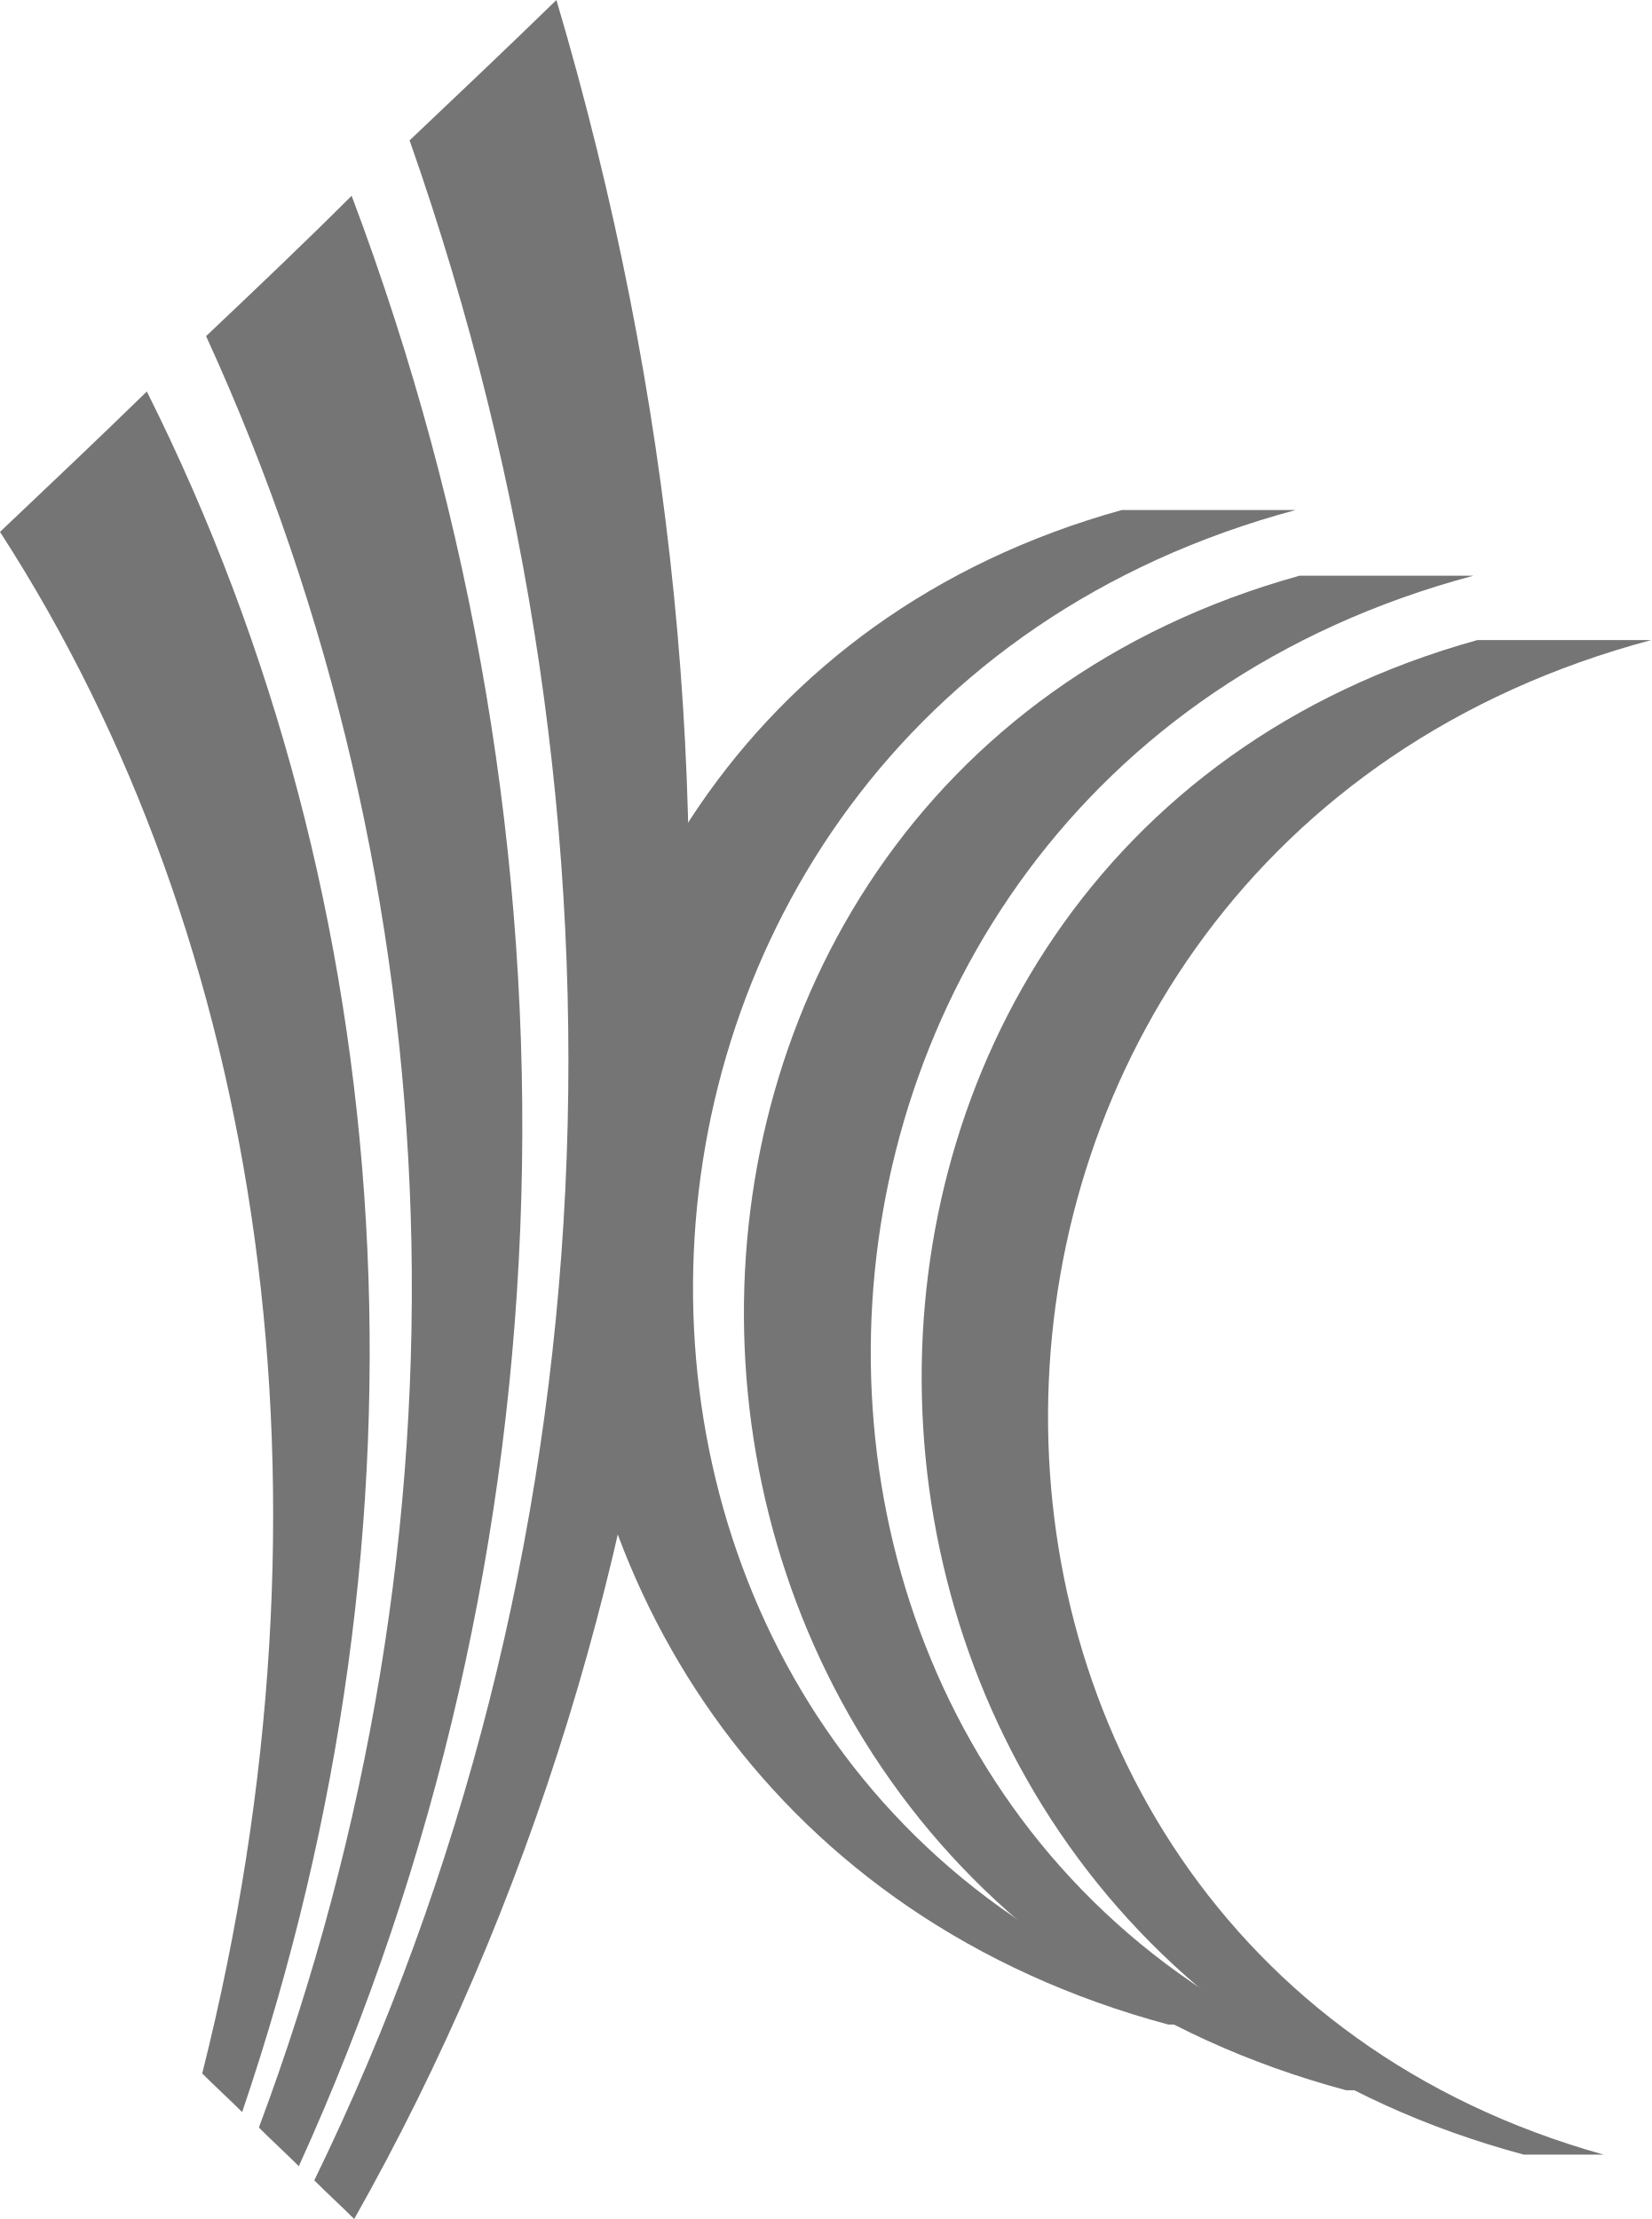
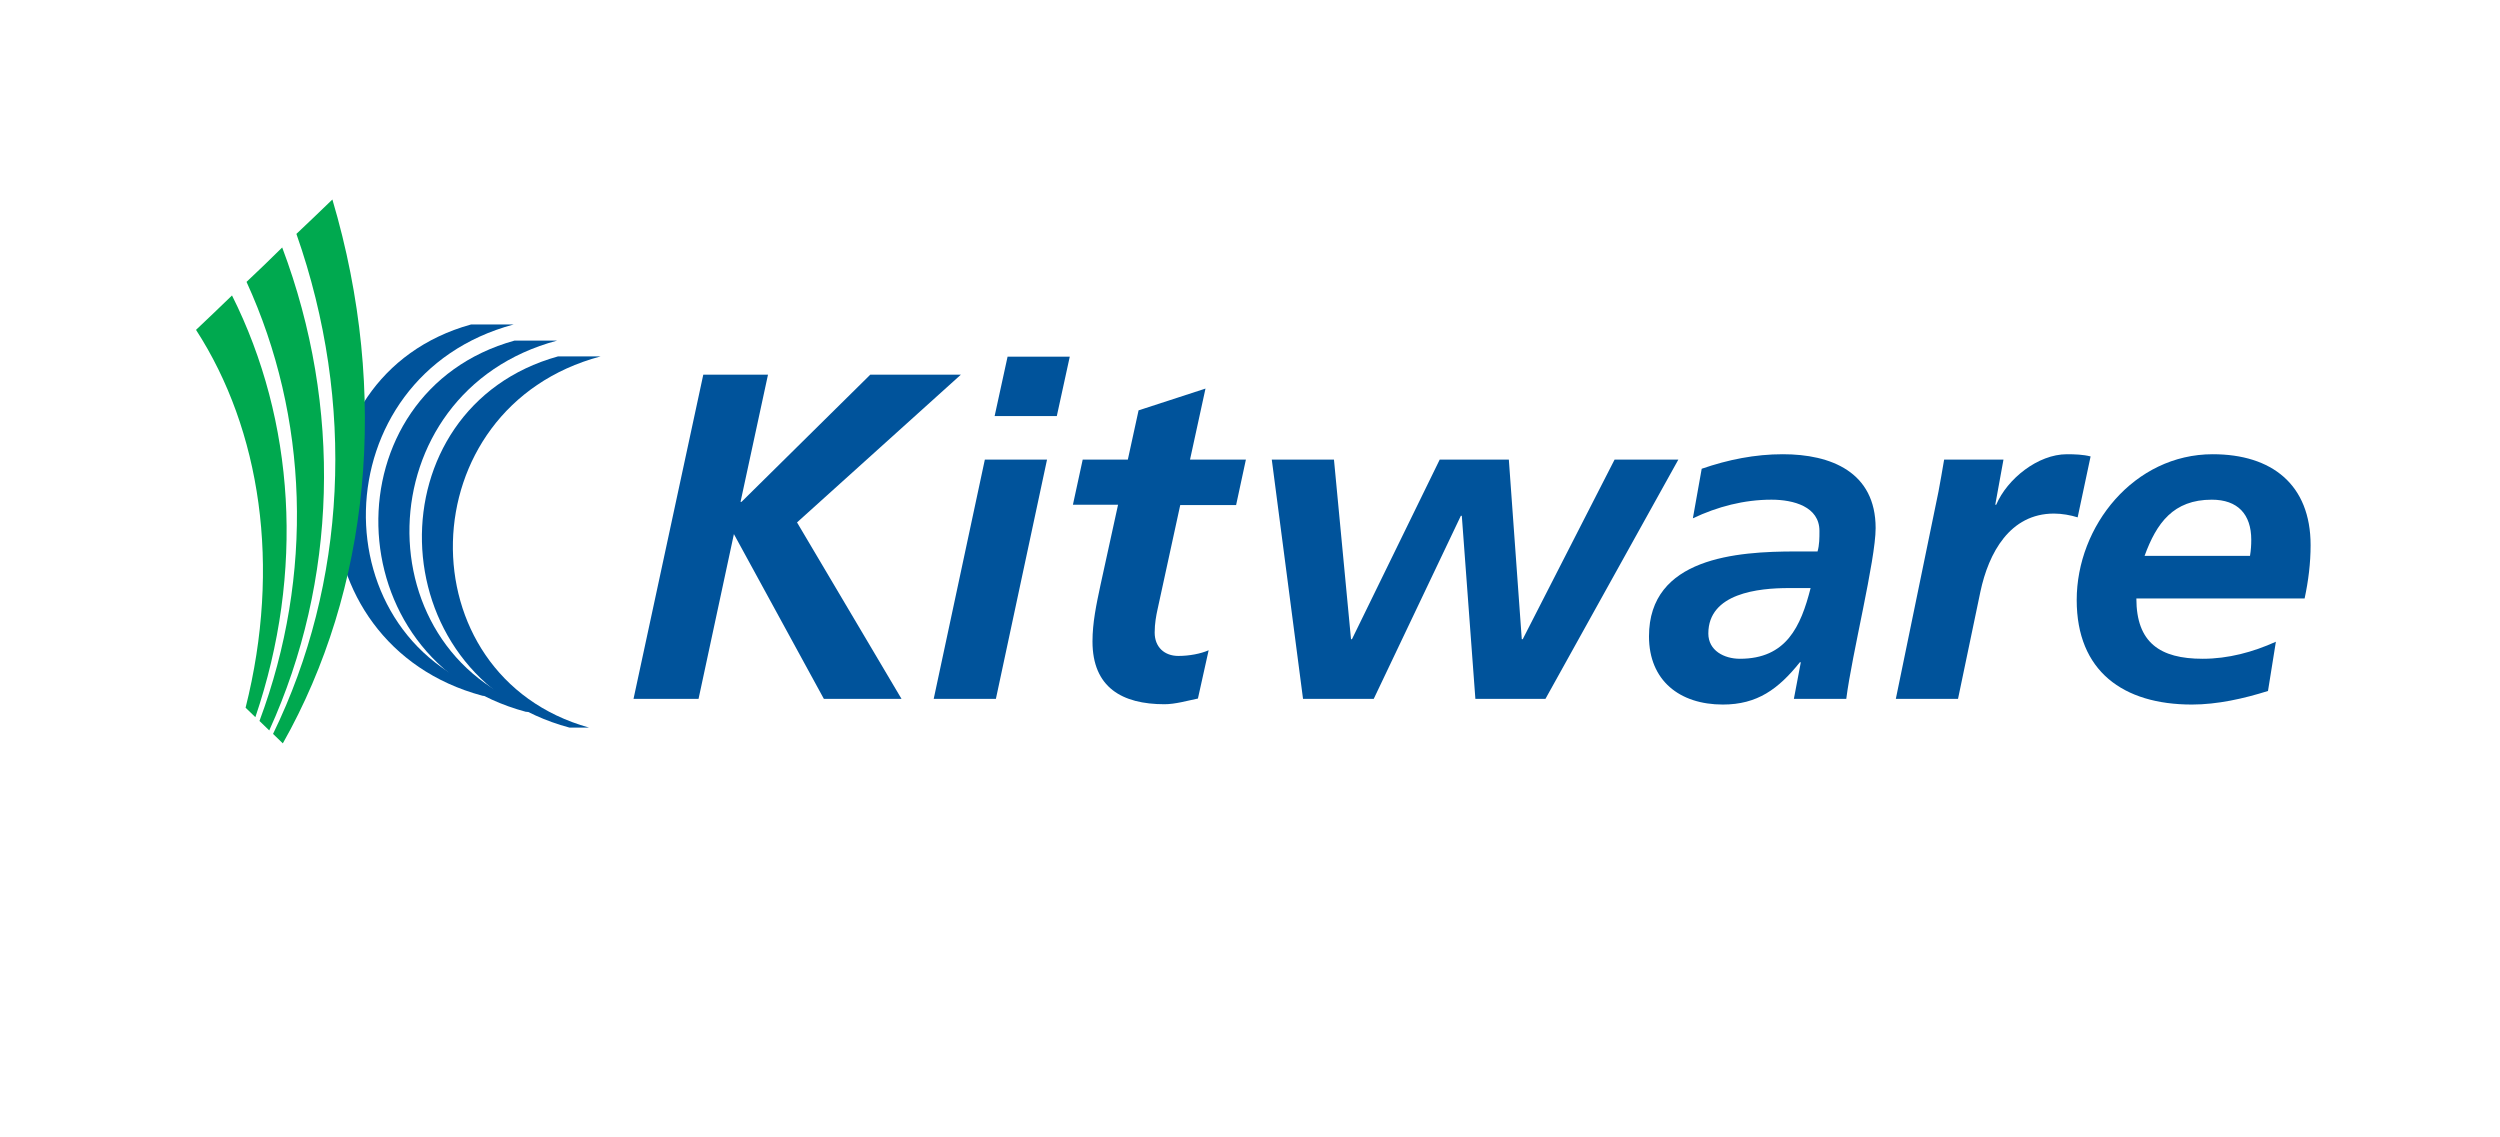
- <svg xmlns="http://www.w3.org/2000/svg" version="1.1" id="Layer_1" x="0px" y="0px" viewBox="0 0 128.2 172.3" style="enable-background:new 0 0 128.2 172.3;" xml:space="preserve">
-   <style type="text/css">
- 	.st0{fill:#757575;}
- </style>
+ <svg xmlns="http://www.w3.org/2000/svg" version="1.1" x="0px" y="0px" viewBox="0 0 792 360" enable-background="new 0 0 792 360" xml:space="preserve">
  <g id="LogoMark">
    <g>
-       <path class="st0" d="M96.9,157.2c-2.1,0-4.1,0-6.2,0C29.6,140.8,28.4,55.9,87.1,39.6c4.5,0,9,0,13.5,0    C39.5,56,38.2,140.9,96.9,157.2z" />
+       <path fill="#00539B" d="M159,220.4c-2.1,0-4.1,0-6.2,0c-61.1-16.4-62.3-101.3-3.6-117.6c4.5,0,9,0,13.5,0    C101.6,119.2,100.3,204.1,159,220.4z" />
    </g>
    <g>
-       <path class="st0" d="M110.7,162.3c-2.1,0-4.1,0-6.2,0C43.4,145.9,42.2,61,100.9,44.7c4.5,0,9,0,13.5,0    C53.3,61,52,145.9,110.7,162.3z" />
+       <path fill="#00539B" d="M172.8,225.5c-2.1,0-4.1,0-6.2,0c-61.1-16.4-62.3-101.3-3.6-117.6c4.5,0,9,0,13.5,0    C115.4,124.2,114.1,209.1,172.8,225.5z" />
    </g>
    <g>
-       <path class="st0" d="M124.5,167.3c-2.1,0-4.1,0-6.2,0C57.2,150.9,56,66,114.7,49.7c4.5,0,9,0,13.5,0C67,66,65.8,150.9,124.5,167.3    z" />
+       <path fill="#00539B" d="M186.6,230.5c-2.1,0-4.1,0-6.2,0c-61.1-16.4-62.3-101.3-3.6-117.6c4.5,0,9,0,13.5,0    C129.1,129.2,127.9,214.1,186.6,230.5z" />
    </g>
-     <path class="st0" d="M18.8,164c-1-1-2.1-2-3.1-3C27,116.1,20.5,73,0,41.3c3.8-3.6,7.6-7.2,11.4-10.9C31.3,70.1,34.4,118.1,18.8,164   z" />
-     <path class="st0" d="M23.2,168.2c-1-1-2.1-2-3.1-3C37.4,118.9,35.6,68.9,16,26.1c3.8-3.6,7.6-7.2,11.3-10.9   C46.4,65.9,44.7,120.9,23.2,168.2z" />
-     <path class="st0" d="M27.5,172.3c-1-1-2.1-2-3.1-3c23.2-47.6,26.3-104.6,7.4-158.4C35.6,7.3,39.4,3.7,43.2,0   C61.5,61.8,54.9,123.8,27.5,172.3z" />
+     <path fill="#00A94F" d="M80.9,227.2c-1-1-2.1-2-3.1-3c11.3-44.9,4.8-88-15.7-119.7c3.8-3.6,7.6-7.2,11.4-10.9   C93.4,133.3,96.5,181.3,80.9,227.2z" />
+     <path fill="#00A94F" d="M85.3,231.4c-1-1-2.1-2-3.1-3c17.3-46.3,15.5-96.3-4.1-139.1c3.8-3.6,7.6-7.2,11.3-10.9   C108.5,129.1,106.8,184.1,85.3,231.4z" />
+     <path fill="#00A94F" d="M89.6,235.5c-1-1-2.1-2-3.1-3c23.2-47.6,26.3-104.6,7.4-158.4c3.8-3.6,7.6-7.2,11.4-10.9   C123.6,125,117,187,89.6,235.5z" />
+   </g>
+   <g id="Kitware">
+     <path fill="#00539B" d="M243.3,118.7l-8.7,40.3h0.3l40.8-40.3h28.7l-51.9,46.8l33.1,55.9h-24.6l-28.5-52.2l-11.2,52.2h-20.6   l22.1-102.7H243.3z" />
+     <path fill="#00539B" d="M312,145.6h19.7l-16.2,75.8h-19.7L312,145.6z M319.2,113h19.7l-4.1,18.8h-19.7L319.2,113z" />
+     <path fill="#00539B" d="M343,145.6h14.3l3.4-15.6l21.2-6.9l-4.9,22.5h17.7l-3.1,14.4h-17.7l-7.2,33.1c-0.4,1.8-0.9,4.4-0.9,7.3   c0,4.6,3.1,7.4,7.5,7.4c3.5,0,7.1-0.7,9.6-1.8l-3.4,15.3c-3.4,0.7-7.2,1.8-10.6,1.8c-13.4,0-22.8-5.3-22.8-19.9   c0-5.9,1.2-11.6,2.5-17.7l5.6-25.6h-14.3L343,145.6z" />
+     <path fill="#00539B" d="M402.9,145.6h19.7l5.4,56.9h0.3l27.8-56.9h21.9l4.1,56.9h0.3l29.1-56.9h20.2l-42.1,75.8h-22.2l-4.3-58h-0.3   l-27.6,58h-22.4L402.9,145.6z" />
+     <path fill="#00539B" d="M570.5,209.8h-0.3c-6.8,8.5-13.5,13.4-24.4,13.4c-13.7,0-23.4-7.6-23.4-21.6c0-25,27.9-26.9,46.5-26.9h6.9   c0.6-2.1,0.6-4.3,0.6-6.5c0-7.7-8.2-9.9-15.2-9.9c-8.7,0-17.1,2.2-24.9,5.9l2.8-15.7c8.4-2.9,16.9-4.6,25.7-4.6   c15.2,0,29.4,5.6,29.4,23.4c0,10.1-7.5,39.9-9.3,54.1h-16.6L570.5,209.8z M551.2,208.7c14.7,0,19.3-10.2,22.4-22.4h-6.9   c-9.6,0-25.5,1.6-25.5,14.4C541.2,206.1,546.2,208.7,551.2,208.7z" />
+     <path fill="#00539B" d="M614.1,155.8c0.6-3.2,1.2-6.6,1.8-10.2h18.8l-2.6,14.3h0.3c3.5-8.2,13.2-16,22.4-16c2.5,0,5.2,0.1,7.5,0.7   l-4.1,19.3c-2.2-0.7-5-1.2-7.5-1.2c-14,0-20.7,12.5-23.3,24.7l-7.1,34h-19.7L614.1,155.8z" />
+     <path fill="#00539B" d="M676.8,189.6c0,14,7.5,19.1,21,19.1c8.1,0,15.9-2.1,23.2-5.4l-2.5,15.6c-7.6,2.4-16,4.3-24.1,4.3   c-21.8,0-36.5-10.6-36.5-33.1c0-23.5,18.2-46.2,43.1-46.2c18.7,0,31,9.6,31,28.8c0,5.7-0.7,11.3-1.9,16.9H676.8z M712.8,176.1   c0.3-1.8,0.4-3.4,0.4-5.1c0-8.1-4.3-12.7-12.5-12.7c-12.2,0-17.5,7.4-21.3,17.8H712.8z" />
  </g>
</svg>
